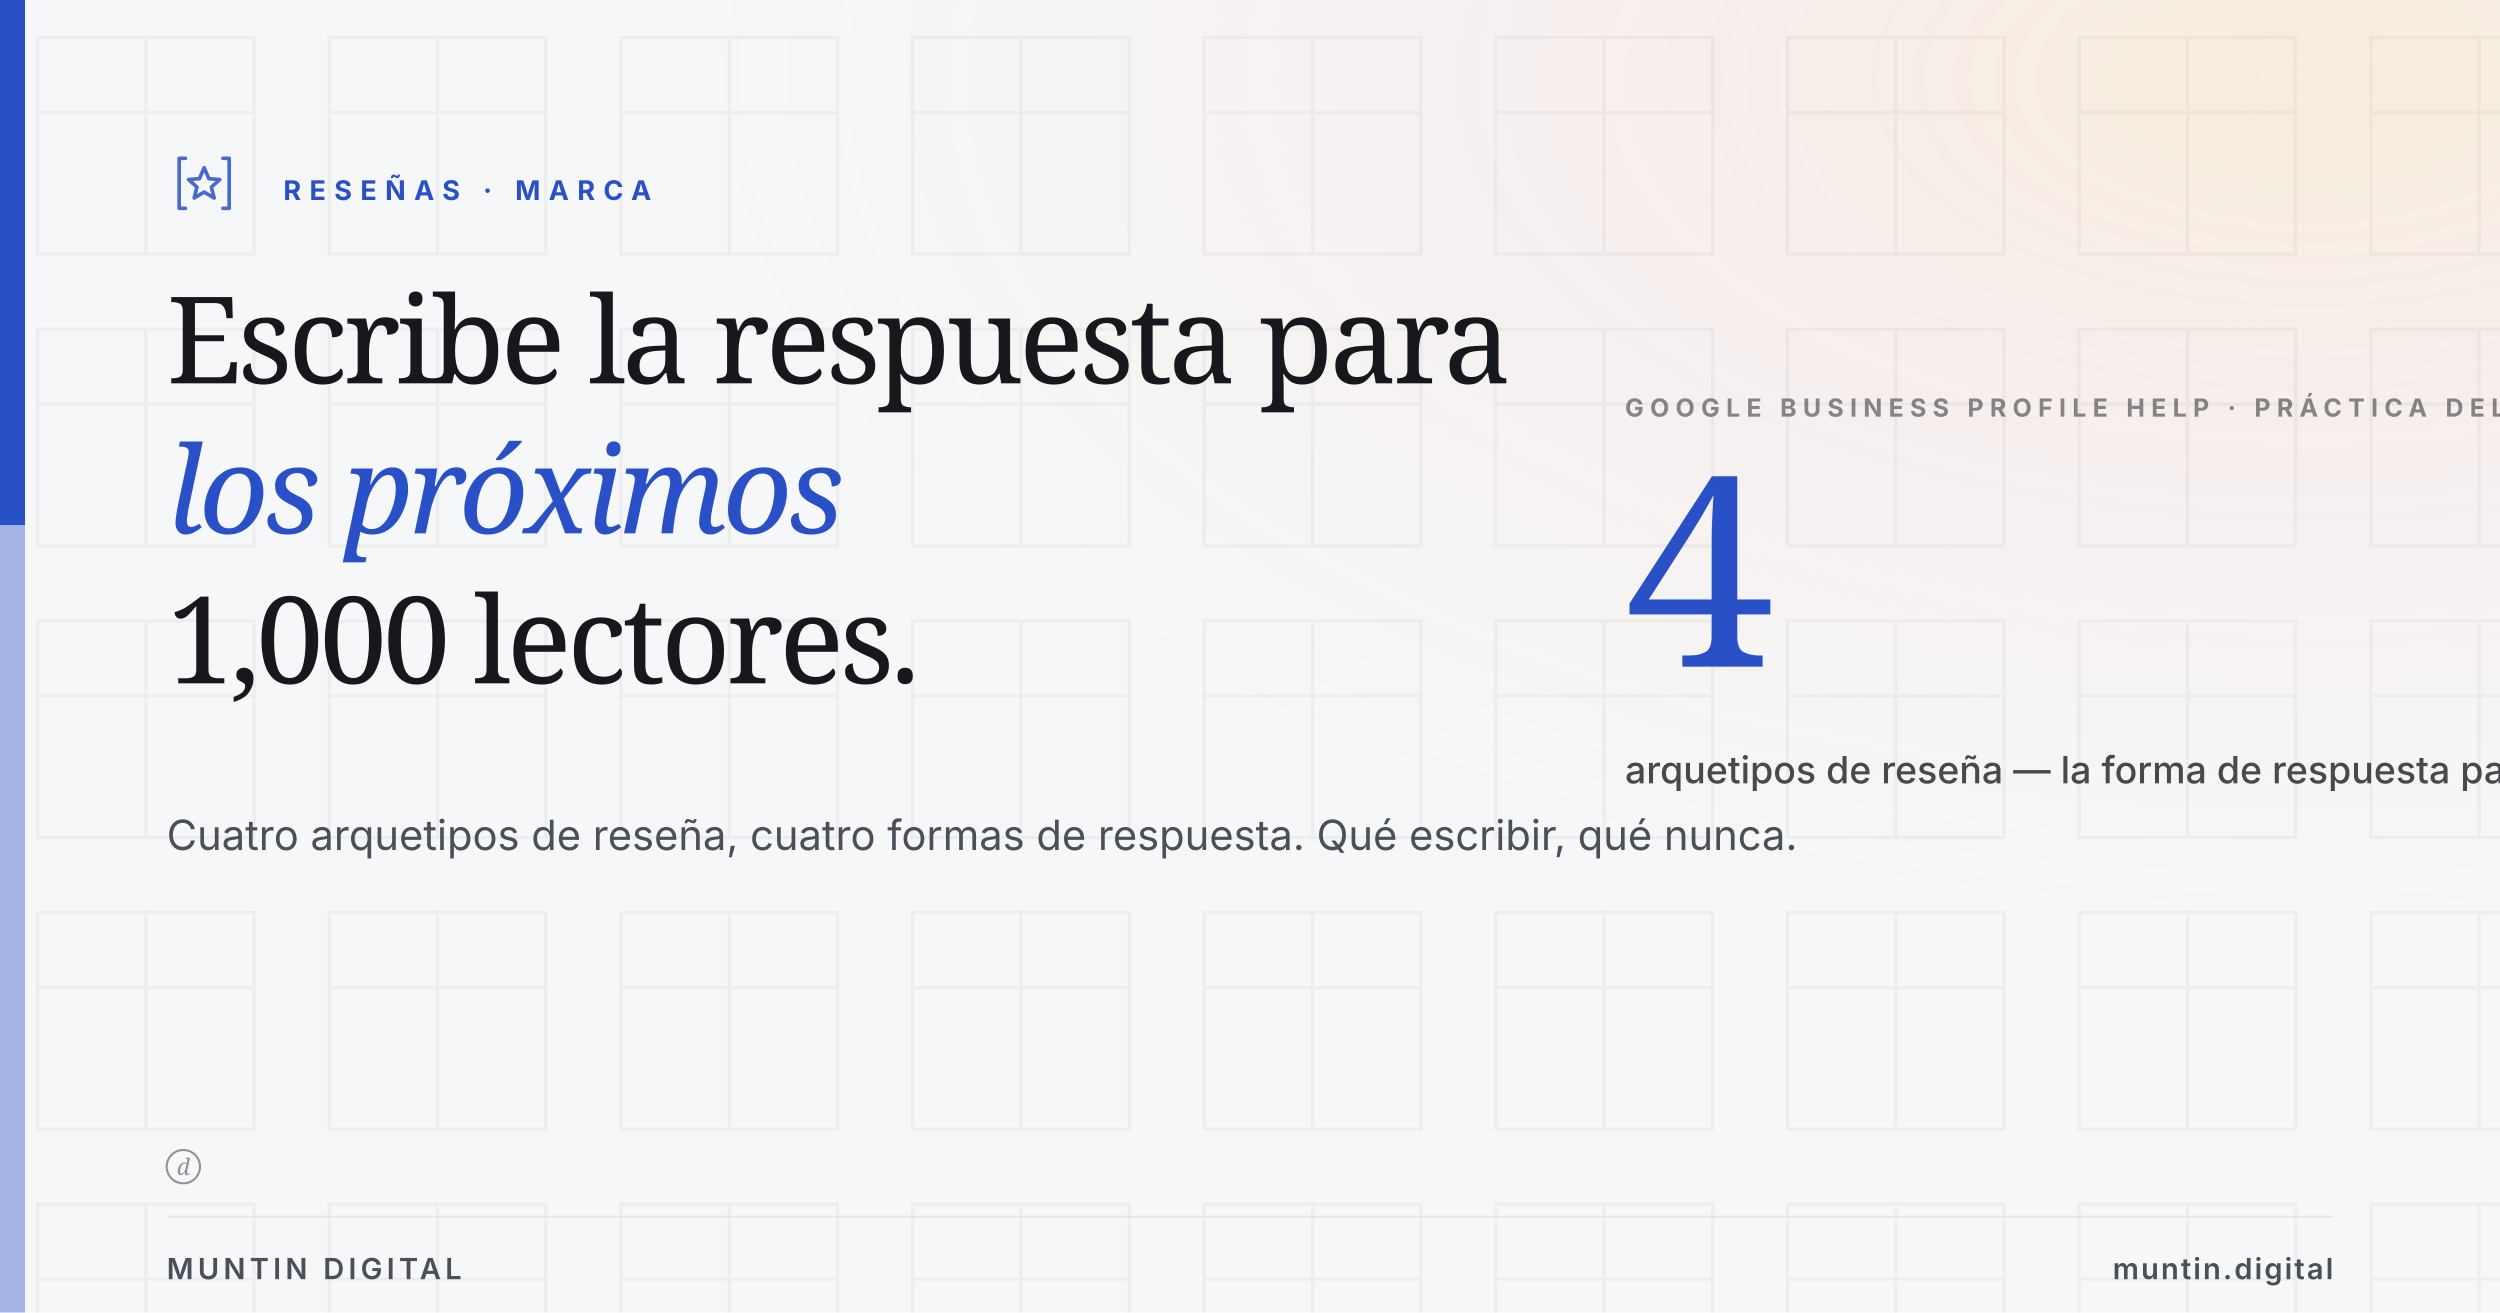
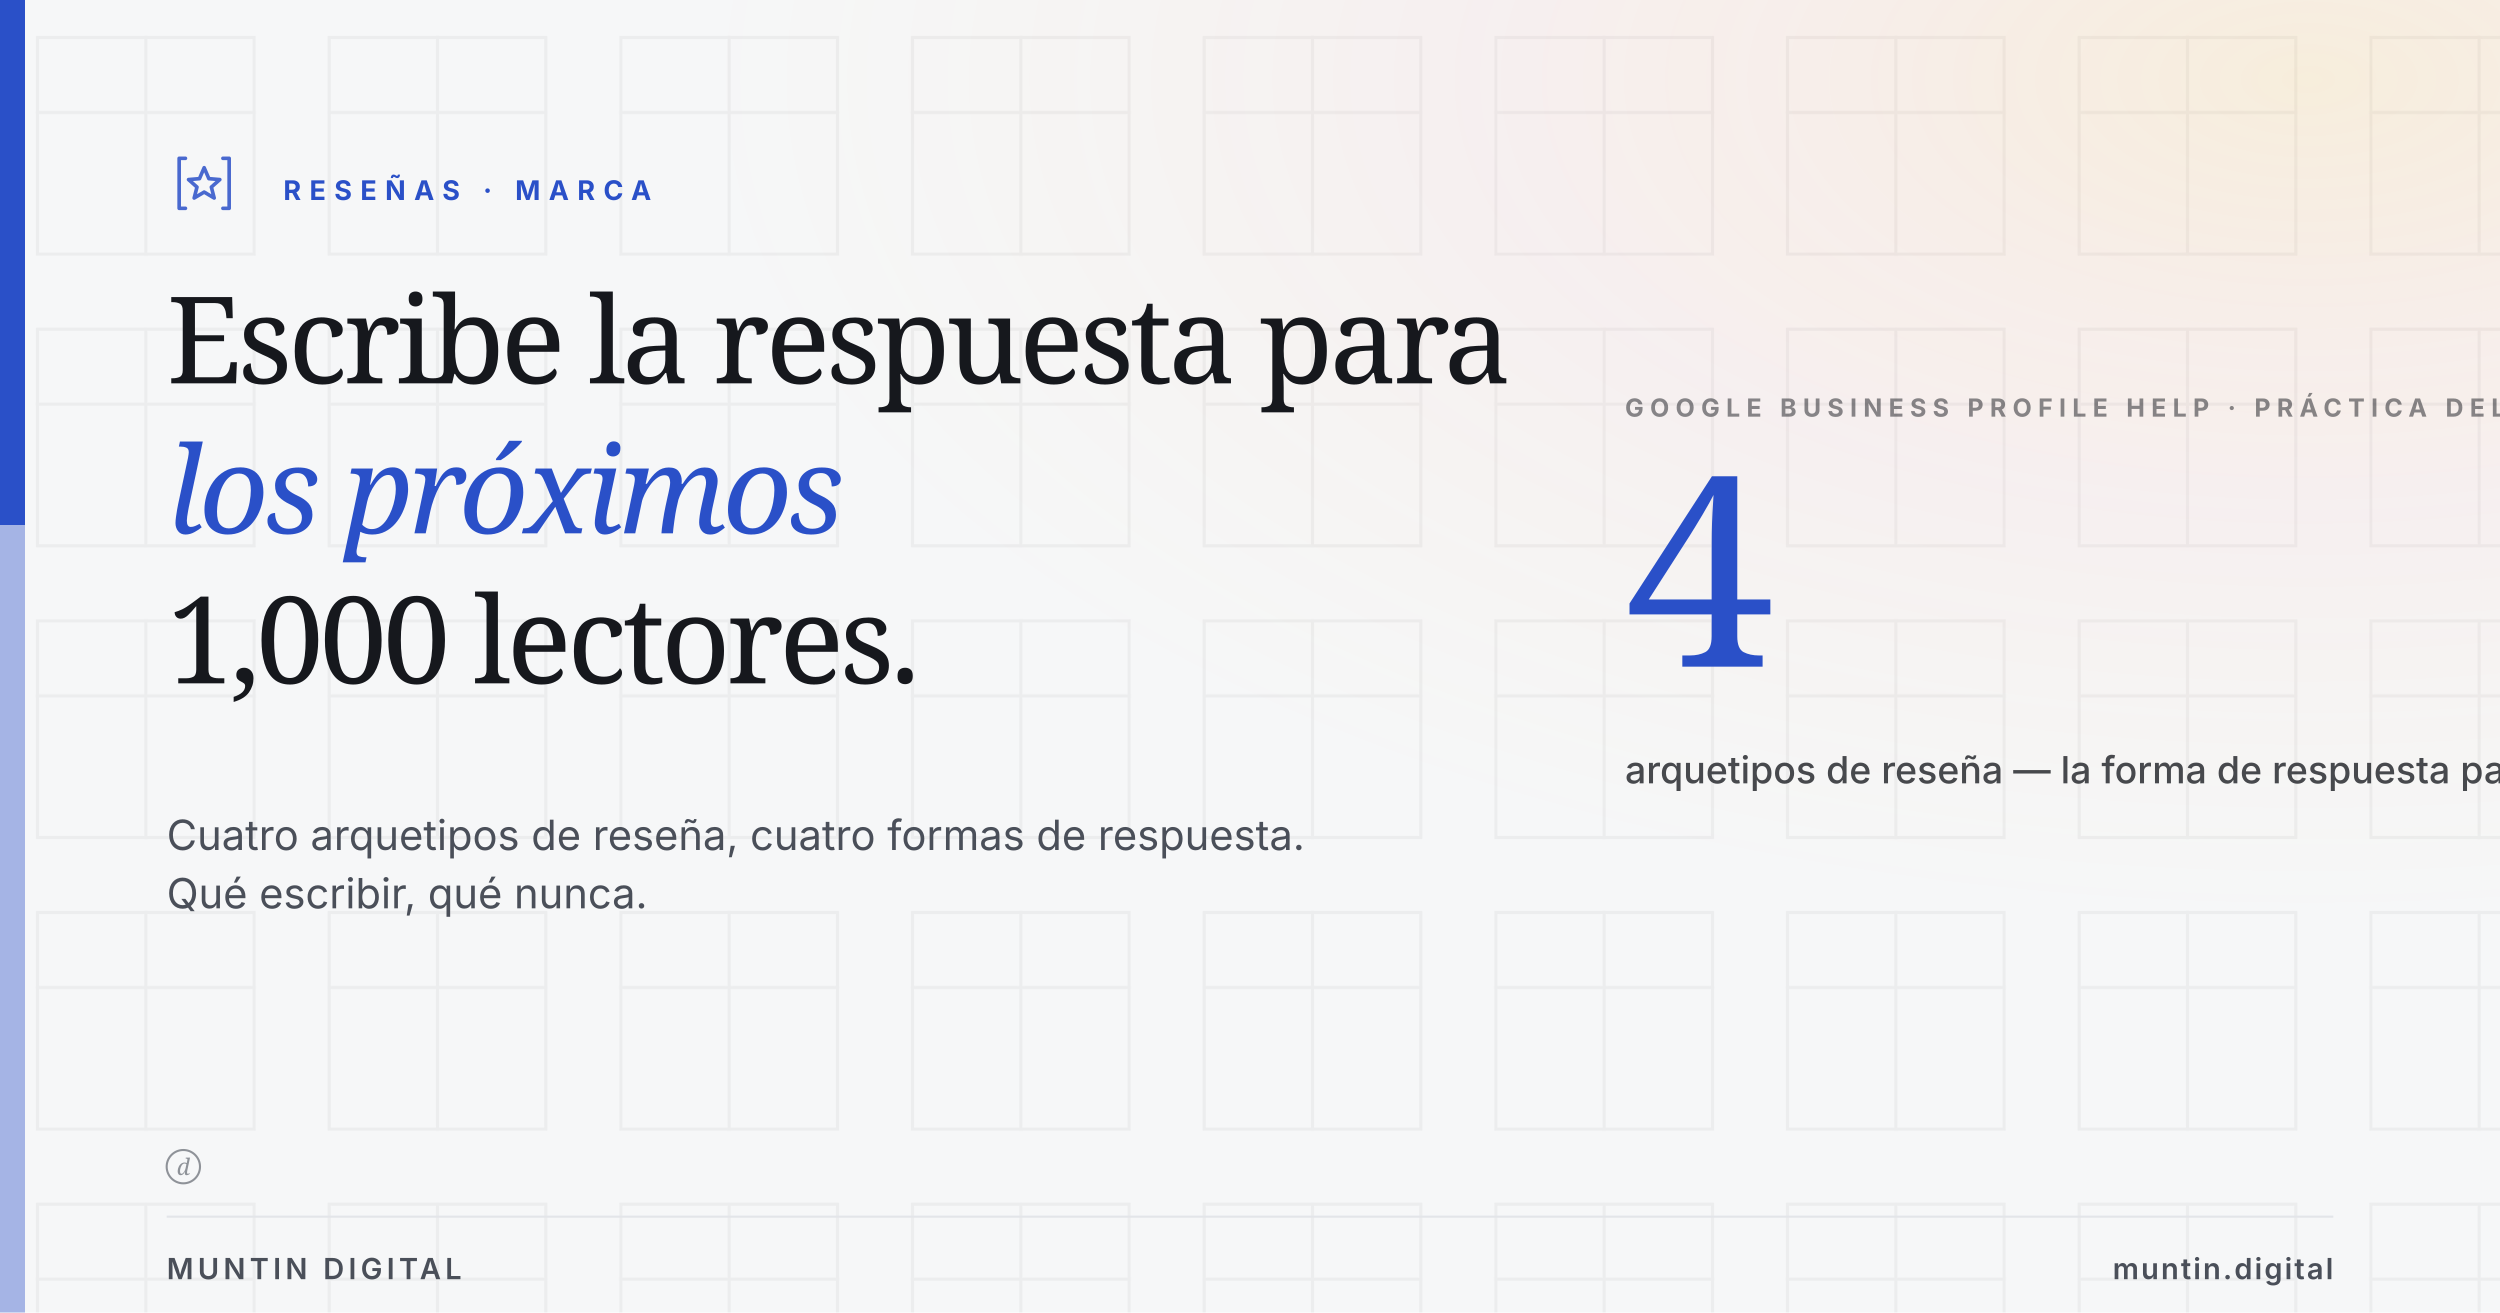
<svg xmlns="http://www.w3.org/2000/svg" viewBox="0 0 1200 630" width="1200" height="630">
  <rect width="1200" height="630" fill="#F6F7F8" />
  <defs>
    <pattern id="muntinField" x="0" y="0" width="140" height="140" patternUnits="userSpaceOnUse">
      <g transform="translate(18, 18)" fill="none" stroke="#16181D" stroke-width="1.5" stroke-linecap="square" stroke-linejoin="miter">
        <rect x="0" y="0" width="104" height="104" />
        <line x1="52" y1="0" x2="52" y2="104" />
        <line x1="0" y1="36" x2="104" y2="36" />
      </g>
    </pattern>
  </defs>
  <rect width="1200" height="630" fill="url(#muntinField)" opacity="0.045" />
  <defs>
    <radialGradient id="ghWarmSoft" cx="92%" cy="6%" r="64%">
      <stop offset="0%" stop-color="#FFB020" stop-opacity="0.13" />
      <stop offset="52%" stop-color="#FF6B5C" stop-opacity="0.05" />
      <stop offset="100%" stop-color="#FFB020" stop-opacity="0" />
    </radialGradient>
  </defs>
  <rect width="1200" height="630" fill="url(#ghWarmSoft)" />
  <rect x="0" y="0" width="12" height="252" fill="#2A50C8" />
  <rect x="0" y="252" width="12" height="378" fill="#2A50C8" opacity="0.4" />
  <g transform="translate(80, 70) scale(1.5)" fill="none" stroke="#2A50C8" stroke-width="1.167" stroke-linecap="round" stroke-linejoin="round" color="#2A50C8" opacity="0.85">
    <polyline points="6 4 4 4 4 20 6 20" />
    <polyline points="18 4 20 4 20 20 18 20" />
    <polygon points="12 7 13.5 10.5 17 10.8 14.3 13.2 15.2 16.7 12 14.8 8.8 16.7 9.7 13.2 7 10.8 10.5 10.5" />
  </g>
  <text x="136" y="96" font-family="Inter, Arial, sans-serif" font-size="13" font-weight="700" letter-spacing="4" fill="#2A50C8">RESEÑAS · MARCA</text>
  <text x="80" y="184" font-family="Fraunces, Georgia, serif" font-size="58" font-weight="500" letter-spacing="-2" fill="#16181D">Escribe la respuesta para</text>
  <text x="80" y="256" font-family="Fraunces, Georgia, serif" font-style="italic" font-size="58" font-weight="400" letter-spacing="-2" fill="#2A50C8">los próximos</text>
  <text x="80" y="328" font-family="Fraunces, Georgia, serif" font-size="58" font-weight="500" letter-spacing="-2" fill="#16181D">1,000 lectores.</text>
  <text x="80" y="408" font-family="Inter, Arial, sans-serif" font-size="20" font-weight="400" fill="#4A4F59">
-     <tspan x="80" dy="0">Cuatro arquetipos de reseña, cuatro formas de respuesta. Qué escribir, qué nunca.</tspan>
+     <tspan x="80" dy="0">Cuatro arquetipos de reseña, cuatro formas de respuesta.</tspan>
+     <tspan x="80" dy="28">Qué escribir, qué nunca.</tspan>
  </text>
  <text x="780" y="200" font-family="Inter, Arial, sans-serif" font-size="12" font-weight="700" letter-spacing="3" fill="#16181D" opacity="0.5">GOOGLE BUSINESS PROFILE HELP · PRÁCTICA DEL OPERADOR</text>
  <text x="780" y="320" font-family="Fraunces, Georgia, serif" font-size="128" font-weight="500" letter-spacing="-4" fill="#2A50C8">4</text>
  <text x="780" y="376" font-family="Inter, Arial, sans-serif" font-size="18" font-weight="500" fill="#16181D" opacity="0.78">arquetipos de reseña — la forma de respuesta para cada uno</text>
  <g transform="translate(80, 552)" fill="#4A4F59" opacity="0.6">
    <circle cx="8" cy="8" r="8" fill="none" stroke="#4A4F59" stroke-width="1" />
    <text x="8" y="12" text-anchor="middle" font-family="Fraunces, Georgia, serif" font-style="italic" font-size="11" font-weight="500" fill="#4A4F59">d</text>
  </g>
  <line x1="80" y1="584" x2="1120" y2="584" stroke="#E3E5E9" stroke-width="1" />
  <text x="80" y="614" font-family="Inter, Arial, sans-serif" font-size="14" font-weight="600" letter-spacing="2" fill="#4A4F59">MUNTIN DIGITAL</text>
  <text x="1120" y="614" text-anchor="end" font-family="Inter, Arial, sans-serif" font-size="14" font-weight="600" letter-spacing="1" fill="#4A4F59">muntin.digital</text>
</svg>
